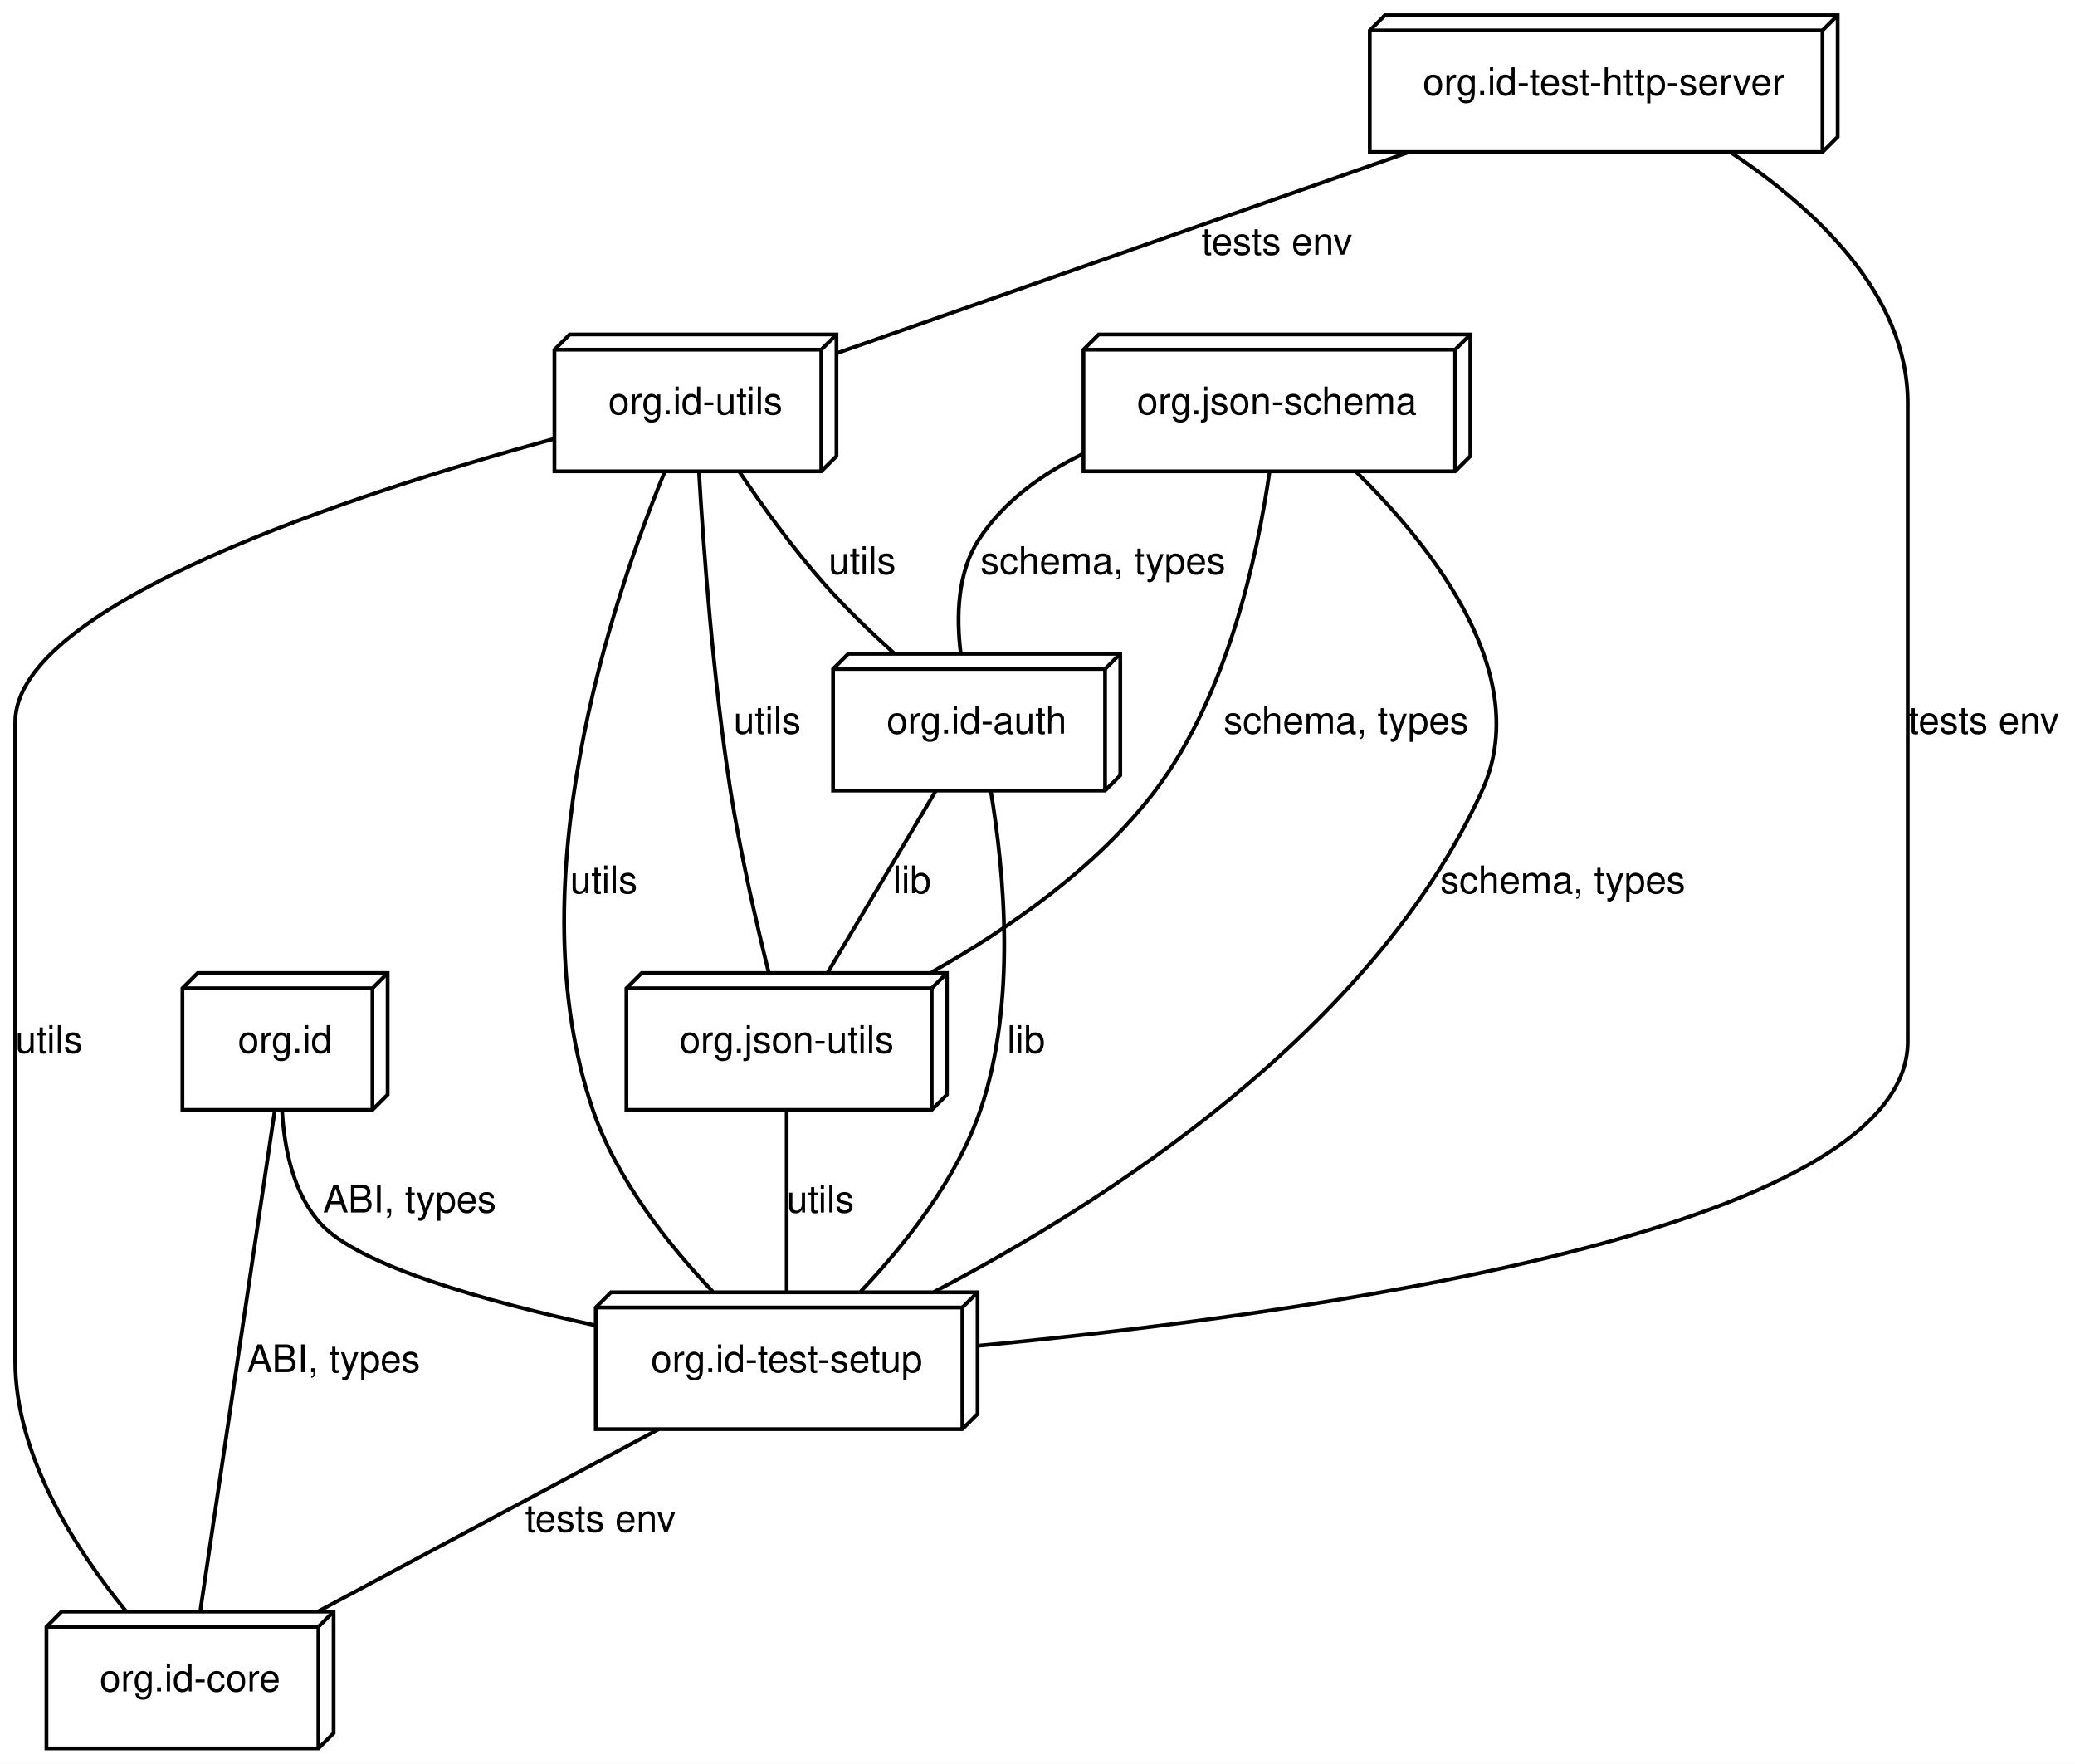
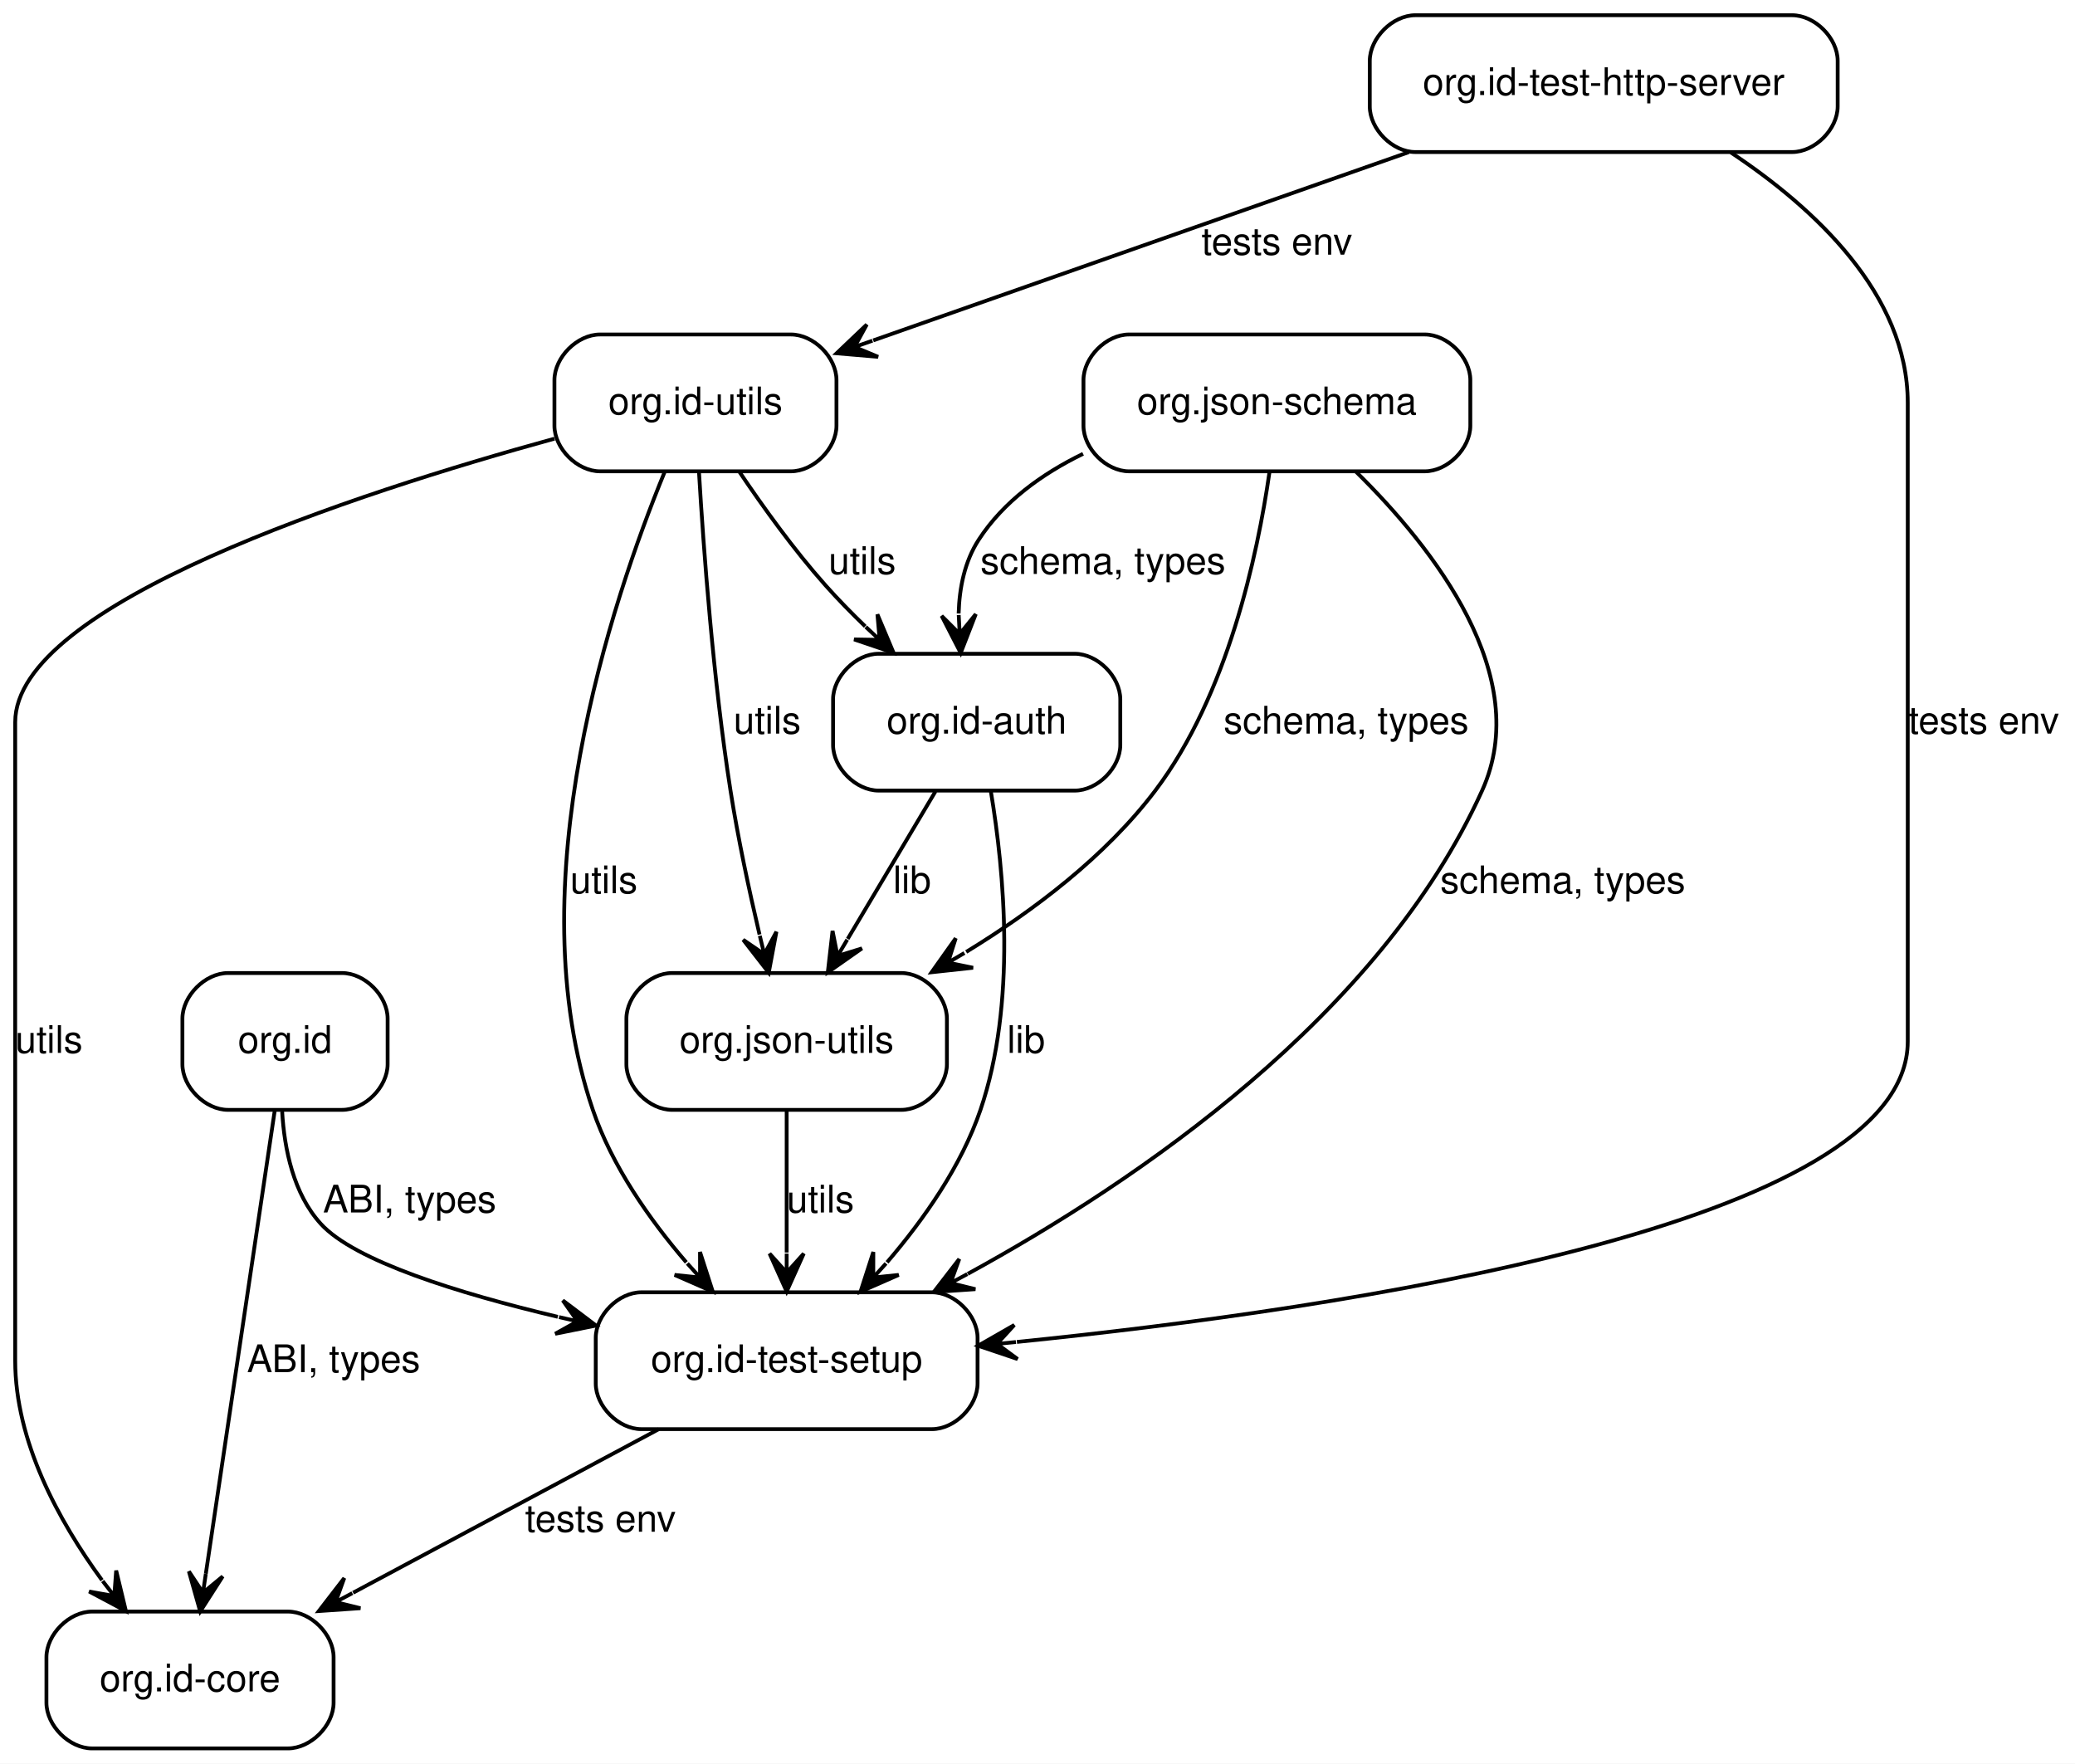
<svg xmlns="http://www.w3.org/2000/svg" width="546pt" height="464pt" viewBox="0.00 0.00 546.01 464.00">
  <g id="graph0" class="graph" transform="scale(1 1) rotate(0) translate(4 460)">
    <polygon fill="#ffffff" stroke="transparent" points="-4,4 -4,-460 542.014,-460 542.014,4 -4,4" />
    <g id="node1" class="node">
-       <polygon fill="none" stroke="#000000" points="98,-204 48,-204 44,-200 44,-168 94,-168 98,-172 98,-204" />
-       <polyline fill="none" stroke="#000000" points="94,-200 44,-200 " />
-       <polyline fill="none" stroke="#000000" points="94,-200 94,-168 " />
-       <polyline fill="none" stroke="#000000" points="94,-200 98,-204 " />
+       <path fill="none" stroke="#000000" d="M86,-204C86,-204 56,-204 56,-204 50,-204 44,-198 44,-192 44,-192 44,-180 44,-180 44,-174 50,-168 56,-168 56,-168 86,-168 86,-168 92,-168 98,-174 98,-180 98,-180 98,-192 98,-192 98,-198 92,-204 86,-204" />
      <text text-anchor="middle" x="71" y="-183" font-family="Helvetica,sans-Serif" font-size="10.00" fill="#000000">org.id</text>
    </g>
    <g id="node2" class="node">
-       <polygon fill="none" stroke="#000000" points="83.78,-36 12.22,-36 8.22,-32 8.22,0 79.78,0 83.78,-4 83.78,-36" />
-       <polyline fill="none" stroke="#000000" points="79.78,-32 8.22,-32 " />
-       <polyline fill="none" stroke="#000000" points="79.78,-32 79.78,0 " />
-       <polyline fill="none" stroke="#000000" points="79.78,-32 83.78,-36 " />
+       <path fill="none" stroke="#000000" d="M71.78,-36C71.78,-36 20.22,-36 20.22,-36 14.22,-36 8.22,-30 8.22,-24 8.22,-24 8.22,-12 8.22,-12 8.22,-6 14.22,0 20.22,0 20.22,0 71.78,0 71.78,0 77.78,0 83.78,-6 83.78,-12 83.78,-12 83.78,-24 83.78,-24 83.78,-30 77.78,-36 71.78,-36" />
      <text text-anchor="middle" x="46" y="-15" font-family="Helvetica,sans-Serif" font-size="10.00" fill="#000000">org.id-core</text>
    </g>
    <g id="edge1" class="edge">
-       <path fill="none" stroke="#000000" d="M68.277,-167.701C63.455,-135.3 53.474,-68.225 48.682,-36.022" />
+       <path fill="none" stroke="#000000" d="M68.277,-167.701C63.907,-138.338 55.3,-80.496 50.158,-45.941" />
+       <polygon fill="#000000" stroke="#000000" points="48.682,-36.022 54.605,-45.251 49.418,-40.968 50.154,-45.913 50.154,-45.913 50.154,-45.913 49.418,-40.968 45.703,-46.575 48.682,-36.022 48.682,-36.022" />
      <text text-anchor="middle" x="83.786" y="-99" font-family="Helvetica,sans-Serif" font-size="10.00" fill="#000000">ABI, types</text>
    </g>
    <g id="node3" class="node">
-       <polygon fill="none" stroke="#000000" points="253.235,-120 156.765,-120 152.765,-116 152.765,-84 249.235,-84 253.235,-88 253.235,-120" />
-       <polyline fill="none" stroke="#000000" points="249.235,-116 152.765,-116 " />
-       <polyline fill="none" stroke="#000000" points="249.235,-116 249.235,-84 " />
-       <polyline fill="none" stroke="#000000" points="249.235,-116 253.235,-120 " />
+       <path fill="none" stroke="#000000" d="M241.235,-120C241.235,-120 164.765,-120 164.765,-120 158.765,-120 152.765,-114 152.765,-108 152.765,-108 152.765,-96 152.765,-96 152.765,-90 158.765,-84 164.765,-84 164.765,-84 241.235,-84 241.235,-84 247.235,-84 253.235,-90 253.235,-96 253.235,-96 253.235,-108 253.235,-108 253.235,-114 247.235,-120 241.235,-120" />
      <text text-anchor="middle" x="203" y="-99" font-family="Helvetica,sans-Serif" font-size="10.00" fill="#000000">org.id-test-setup</text>
    </g>
    <g id="edge2" class="edge">
-       <path fill="none" stroke="#000000" d="M70.245,-167.553C70.82,-157.657 73.216,-145.905 80.428,-138 90.443,-127.022 123.556,-117.673 152.843,-111.255" />
+       <path fill="none" stroke="#000000" d="M70.245,-167.553C70.82,-157.657 73.216,-145.905 80.428,-138 89.308,-128.266 116.35,-119.812 142.782,-113.547" />
+       <polygon fill="#000000" stroke="#000000" points="152.843,-111.255 144.093,-117.864 147.968,-112.366 143.093,-113.477 143.093,-113.477 143.093,-113.477 147.968,-112.366 142.094,-109.089 152.843,-111.255 152.843,-111.255" />
      <text text-anchor="middle" x="103.786" y="-141" font-family="Helvetica,sans-Serif" font-size="10.00" fill="#000000">ABI, types</text>
    </g>
    <g id="edge10" class="edge">
-       <path fill="none" stroke="#000000" d="M169.32,-83.98C142.92,-69.855 106.35,-50.289 79.895,-36.135" />
+       <path fill="none" stroke="#000000" d="M169.32,-83.98C145.807,-71.4 114.228,-54.504 88.912,-40.959" />
+       <polygon fill="#000000" stroke="#000000" points="79.895,-36.135 90.835,-36.885 84.304,-38.494 88.713,-40.853 88.713,-40.853 88.713,-40.853 84.304,-38.494 86.59,-44.82 79.895,-36.135 79.895,-36.135" />
      <text text-anchor="middle" x="154.007" y="-57" font-family="Helvetica,sans-Serif" font-size="10.00" fill="#000000">tests env</text>
    </g>
    <g id="node4" class="node">
-       <polygon fill="none" stroke="#000000" points="382.898,-372 285.102,-372 281.102,-368 281.102,-336 378.898,-336 382.898,-340 382.898,-372" />
-       <polyline fill="none" stroke="#000000" points="378.898,-368 281.102,-368 " />
-       <polyline fill="none" stroke="#000000" points="378.898,-368 378.898,-336 " />
-       <polyline fill="none" stroke="#000000" points="378.898,-368 382.898,-372 " />
+       <path fill="none" stroke="#000000" d="M370.898,-372C370.898,-372 293.102,-372 293.102,-372 287.102,-372 281.102,-366 281.102,-360 281.102,-360 281.102,-348 281.102,-348 281.102,-342 287.102,-336 293.102,-336 293.102,-336 370.898,-336 370.898,-336 376.898,-336 382.898,-342 382.898,-348 382.898,-348 382.898,-360 382.898,-360 382.898,-366 376.898,-372 370.898,-372" />
      <text text-anchor="middle" x="332" y="-351" font-family="Helvetica,sans-Serif" font-size="10.00" fill="#000000">org.json-schema</text>
    </g>
    <g id="edge4" class="edge">
-       <path fill="none" stroke="#000000" d="M352.791,-335.913C373.268,-315.782 399.645,-282.114 386,-252 357.262,-188.577 286.354,-143.381 241.717,-120.08" />
+       <path fill="none" stroke="#000000" d="M352.791,-335.913C373.268,-315.782 399.645,-282.114 386,-252 359.114,-192.665 295.32,-149.283 250.657,-124.858" />
+       <polygon fill="#000000" stroke="#000000" points="241.717,-120.08 252.658,-120.825 246.127,-122.437 250.537,-124.793 250.537,-124.793 250.537,-124.793 246.127,-122.437 248.416,-128.762 241.717,-120.08 241.717,-120.08" />
      <text text-anchor="middle" x="407.231" y="-225" font-family="Helvetica,sans-Serif" font-size="10.00" fill="#000000">schema, types</text>
    </g>
    <g id="node5" class="node">
-       <polygon fill="none" stroke="#000000" points="290.789,-288 219.211,-288 215.211,-284 215.211,-252 286.789,-252 290.789,-256 290.789,-288" />
-       <polyline fill="none" stroke="#000000" points="286.789,-284 215.211,-284 " />
-       <polyline fill="none" stroke="#000000" points="286.789,-284 286.789,-252 " />
-       <polyline fill="none" stroke="#000000" points="286.789,-284 290.789,-288 " />
+       <path fill="none" stroke="#000000" d="M278.789,-288C278.789,-288 227.211,-288 227.211,-288 221.211,-288 215.211,-282 215.211,-276 215.211,-276 215.211,-264 215.211,-264 215.211,-258 221.211,-252 227.211,-252 227.211,-252 278.789,-252 278.789,-252 284.789,-252 290.789,-258 290.789,-264 290.789,-264 290.789,-276 290.789,-276 290.789,-282 284.789,-288 278.789,-288" />
      <text text-anchor="middle" x="253" y="-267" font-family="Helvetica,sans-Serif" font-size="10.00" fill="#000000">org.id-auth</text>
    </g>
    <g id="edge3" class="edge">
-       <path fill="none" stroke="#000000" d="M280.996,-340.608C270.18,-335.342 260.069,-328.056 253.539,-318 247.911,-309.333 247.609,-297.8 248.793,-288.212" />
+       <path fill="none" stroke="#000000" d="M280.996,-340.608C270.18,-335.342 260.069,-328.056 253.539,-318 249.846,-312.312 248.446,-305.39 248.255,-298.594" />
+       <polygon fill="#000000" stroke="#000000" points="248.793,-288.212 252.769,-298.432 248.534,-293.205 248.275,-298.198 248.275,-298.198 248.275,-298.198 248.534,-293.205 243.781,-297.965 248.793,-288.212 248.793,-288.212" />
      <text text-anchor="middle" x="286.231" y="-309" font-family="Helvetica,sans-Serif" font-size="10.00" fill="#000000">schema, types</text>
    </g>
    <g id="node6" class="node">
-       <polygon fill="none" stroke="#000000" points="245.169,-204 164.831,-204 160.831,-200 160.831,-168 241.169,-168 245.169,-172 245.169,-204" />
-       <polyline fill="none" stroke="#000000" points="241.169,-200 160.831,-200 " />
-       <polyline fill="none" stroke="#000000" points="241.169,-200 241.169,-168 " />
-       <polyline fill="none" stroke="#000000" points="241.169,-200 245.169,-204 " />
+       <path fill="none" stroke="#000000" d="M233.169,-204C233.169,-204 172.831,-204 172.831,-204 166.831,-204 160.831,-198 160.831,-192 160.831,-192 160.831,-180 160.831,-180 160.831,-174 166.831,-168 172.831,-168 172.831,-168 233.169,-168 233.169,-168 239.169,-168 245.169,-174 245.169,-180 245.169,-180 245.169,-192 245.169,-192 245.169,-198 239.169,-204 233.169,-204" />
      <text text-anchor="middle" x="203" y="-183" font-family="Helvetica,sans-Serif" font-size="10.00" fill="#000000">org.json-utils</text>
    </g>
    <g id="edge5" class="edge">
-       <path fill="none" stroke="#000000" d="M330.036,-335.72C326.899,-313.887 319.032,-277.164 300,-252 284.641,-231.693 261.155,-215.482 241.139,-204.208" />
+       <path fill="none" stroke="#000000" d="M330.036,-335.72C326.899,-313.887 319.032,-277.164 300,-252 286.921,-234.707 267.948,-220.385 250.244,-209.552" />
+       <polygon fill="#000000" stroke="#000000" points="241.139,-204.208 252.041,-205.389 245.451,-206.739 249.763,-209.27 249.763,-209.27 249.763,-209.27 245.451,-206.739 247.486,-213.15 241.139,-204.208 241.139,-204.208" />
      <text text-anchor="middle" x="350.231" y="-267" font-family="Helvetica,sans-Serif" font-size="10.00" fill="#000000">schema, types</text>
    </g>
    <g id="edge12" class="edge">
-       <path fill="none" stroke="#000000" d="M256.743,-251.736C260.217,-230.867 263.554,-195.989 254,-168 247.732,-149.636 234.052,-132.414 222.438,-120.169" />
+       <path fill="none" stroke="#000000" d="M256.743,-251.736C260.217,-230.867 263.554,-195.989 254,-168 248.956,-153.223 239.113,-139.185 229.409,-127.885" />
+       <polygon fill="#000000" stroke="#000000" points="222.438,-120.169 232.481,-124.573 225.79,-123.879 229.142,-127.59 229.142,-127.59 229.142,-127.59 225.79,-123.879 225.803,-130.606 222.438,-120.169 222.438,-120.169" />
      <text text-anchor="middle" x="265.998" y="-183" font-family="Helvetica,sans-Serif" font-size="10.00" fill="#000000">lib</text>
    </g>
    <g id="edge11" class="edge">
-       <path fill="none" stroke="#000000" d="M242.151,-251.773C233.764,-237.684 222.209,-218.272 213.828,-204.191" />
+       <path fill="none" stroke="#000000" d="M242.151,-251.773C235.402,-240.435 226.602,-225.651 219.055,-212.972" />
+       <polygon fill="#000000" stroke="#000000" points="213.828,-204.191 222.81,-210.482 216.386,-208.488 218.943,-212.784 218.943,-212.784 218.943,-212.784 216.386,-208.488 215.076,-215.086 213.828,-204.191 213.828,-204.191" />
      <text text-anchor="middle" x="235.999" y="-225" font-family="Helvetica,sans-Serif" font-size="10.00" fill="#000000">lib</text>
    </g>
    <g id="edge15" class="edge">
-       <path fill="none" stroke="#000000" d="M203,-167.773C203,-153.684 203,-134.272 203,-120.191" />
+       <path fill="none" stroke="#000000" d="M203,-167.773C203,-156.876 203,-142.795 203,-130.459" />
+       <polygon fill="#000000" stroke="#000000" points="203,-120.191 207.5,-130.191 203,-125.191 203,-130.191 203,-130.191 203,-130.191 203,-125.191 198.5,-130.191 203,-120.191 203,-120.191" />
      <text text-anchor="middle" x="211.888" y="-141" font-family="Helvetica,sans-Serif" font-size="10.00" fill="#000000">utils</text>
    </g>
    <g id="node7" class="node">
-       <polygon fill="none" stroke="#000000" points="216.109,-372 145.891,-372 141.891,-368 141.891,-336 212.109,-336 216.109,-340 216.109,-372" />
-       <polyline fill="none" stroke="#000000" points="212.109,-368 141.891,-368 " />
-       <polyline fill="none" stroke="#000000" points="212.109,-368 212.109,-336 " />
-       <polyline fill="none" stroke="#000000" points="212.109,-368 216.109,-372 " />
+       <path fill="none" stroke="#000000" d="M204.109,-372C204.109,-372 153.891,-372 153.891,-372 147.891,-372 141.891,-366 141.891,-360 141.891,-360 141.891,-348 141.891,-348 141.891,-342 147.891,-336 153.891,-336 153.891,-336 204.109,-336 204.109,-336 210.109,-336 216.109,-342 216.109,-348 216.109,-348 216.109,-360 216.109,-360 216.109,-366 210.109,-372 204.109,-372" />
      <text text-anchor="middle" x="179" y="-351" font-family="Helvetica,sans-Serif" font-size="10.00" fill="#000000">org.id-utils</text>
    </g>
    <g id="edge7" class="edge">
-       <path fill="none" stroke="#000000" d="M141.911,-344.595C89.481,-330.194 0,-301.067 0,-270 0,-270 0,-270 0,-102 0,-76.894 16.004,-52.18 29.133,-36.131" />
+       <path fill="none" stroke="#000000" d="M141.911,-344.595C89.481,-330.194 0,-301.067 0,-270 0,-270 0,-270 0,-102 0,-80.816 11.394,-59.913 22.84,-44.257" />
+       <polygon fill="#000000" stroke="#000000" points="29.133,-36.131 26.568,-46.792 26.071,-40.084 23.01,-44.037 23.01,-44.037 23.01,-44.037 26.071,-40.084 19.452,-41.282 29.133,-36.131 29.133,-36.131" />
      <text text-anchor="middle" x="8.888" y="-183" font-family="Helvetica,sans-Serif" font-size="10.00" fill="#000000">utils</text>
    </g>
    <g id="edge8" class="edge">
-       <path fill="none" stroke="#000000" d="M170.877,-335.79C156.937,-301.88 131.814,-227.136 152,-168 158.268,-149.636 171.948,-132.414 183.562,-120.169" />
+       <path fill="none" stroke="#000000" d="M170.877,-335.79C156.937,-301.88 131.814,-227.136 152,-168 157.044,-153.223 166.887,-139.185 176.591,-127.885" />
+       <polygon fill="#000000" stroke="#000000" points="183.562,-120.169 180.197,-130.606 180.21,-123.879 176.858,-127.59 176.858,-127.59 176.858,-127.59 180.21,-123.879 173.519,-124.573 183.562,-120.169 183.562,-120.169" />
      <text text-anchor="middle" x="154.888" y="-225" font-family="Helvetica,sans-Serif" font-size="10.00" fill="#000000">utils</text>
    </g>
    <g id="edge6" class="edge">
-       <path fill="none" stroke="#000000" d="M190.491,-335.98C196.761,-326.666 204.923,-315.327 213.224,-306 218.673,-299.878 225.076,-293.71 231.133,-288.253" />
+       <path fill="none" stroke="#000000" d="M190.491,-335.98C196.761,-326.666 204.923,-315.327 213.224,-306 216.459,-302.365 220.031,-298.714 223.667,-295.205" />
+       <polygon fill="#000000" stroke="#000000" points="231.133,-288.253 226.881,-298.361 227.474,-291.66 223.815,-295.067 223.815,-295.067 223.815,-295.067 227.474,-291.66 220.748,-291.774 231.133,-288.253 231.133,-288.253" />
      <text text-anchor="middle" x="222.888" y="-309" font-family="Helvetica,sans-Serif" font-size="10.00" fill="#000000">utils</text>
    </g>
    <g id="edge9" class="edge">
-       <path fill="none" stroke="#000000" d="M179.927,-335.856C181.137,-315.392 183.661,-281.161 188.224,-252 190.784,-235.643 195.006,-217.282 198.283,-204.087" />
+       <path fill="none" stroke="#000000" d="M179.927,-335.856C181.137,-315.392 183.661,-281.161 188.224,-252 190.184,-239.477 193.118,-225.779 195.857,-214.124" />
+       <polygon fill="#000000" stroke="#000000" points="198.283,-204.087 200.307,-214.865 197.108,-208.947 195.933,-213.807 195.933,-213.807 195.933,-213.807 197.108,-208.947 191.559,-212.75 198.283,-204.087 198.283,-204.087" />
      <text text-anchor="middle" x="197.888" y="-267" font-family="Helvetica,sans-Serif" font-size="10.00" fill="#000000">utils</text>
    </g>
    <g id="node8" class="node">
-       <polygon fill="none" stroke="#000000" points="479.561,-456 360.439,-456 356.439,-452 356.439,-420 475.561,-420 479.561,-424 479.561,-456" />
-       <polyline fill="none" stroke="#000000" points="475.561,-452 356.439,-452 " />
-       <polyline fill="none" stroke="#000000" points="475.561,-452 475.561,-420 " />
-       <polyline fill="none" stroke="#000000" points="475.561,-452 479.561,-456 " />
+       <path fill="none" stroke="#000000" d="M467.561,-456C467.561,-456 368.439,-456 368.439,-456 362.439,-456 356.439,-450 356.439,-444 356.439,-444 356.439,-432 356.439,-432 356.439,-426 362.439,-420 368.439,-420 368.439,-420 467.561,-420 467.561,-420 473.561,-420 479.561,-426 479.561,-432 479.561,-432 479.561,-444 479.561,-444 479.561,-450 473.561,-456 467.561,-456" />
      <text text-anchor="middle" x="418" y="-435" font-family="Helvetica,sans-Serif" font-size="10.00" fill="#000000">org.id-test-http-server</text>
    </g>
    <g id="edge13" class="edge">
-       <path fill="none" stroke="#000000" d="M451.464,-419.876C473.386,-405.314 498,-382.597 498,-354 498,-354 498,-354 498,-186 498,-135.744 337.633,-113.932 253.377,-105.94" />
+       <path fill="none" stroke="#000000" d="M451.464,-419.876C473.386,-405.314 498,-382.597 498,-354 498,-354 498,-354 498,-186 498,-137.707 349.917,-115.68 263.585,-106.941" />
+       <polygon fill="#000000" stroke="#000000" points="253.377,-105.94 263.769,-102.438 258.353,-106.428 263.329,-106.916 263.329,-106.916 263.329,-106.916 258.353,-106.428 262.89,-111.395 253.377,-105.94 253.377,-105.94" />
      <text text-anchor="middle" x="518.007" y="-267" font-family="Helvetica,sans-Serif" font-size="10.00" fill="#000000">tests env</text>
    </g>
    <g id="edge14" class="edge">
-       <path fill="none" stroke="#000000" d="M366.728,-419.98C321.466,-404.072 256.563,-381.261 216.141,-367.054" />
+       <path fill="none" stroke="#000000" d="M366.728,-419.98C324.913,-405.283 266.337,-384.696 225.785,-370.443" />
+       <polygon fill="#000000" stroke="#000000" points="216.141,-367.054 227.067,-366.124 220.858,-368.712 225.575,-370.37 225.575,-370.37 225.575,-370.37 220.858,-368.712 224.083,-374.615 216.141,-367.054 216.141,-367.054" />
      <text text-anchor="middle" x="332.007" y="-393" font-family="Helvetica,sans-Serif" font-size="10.00" fill="#000000">tests env</text>
    </g>
  </g>
</svg>
